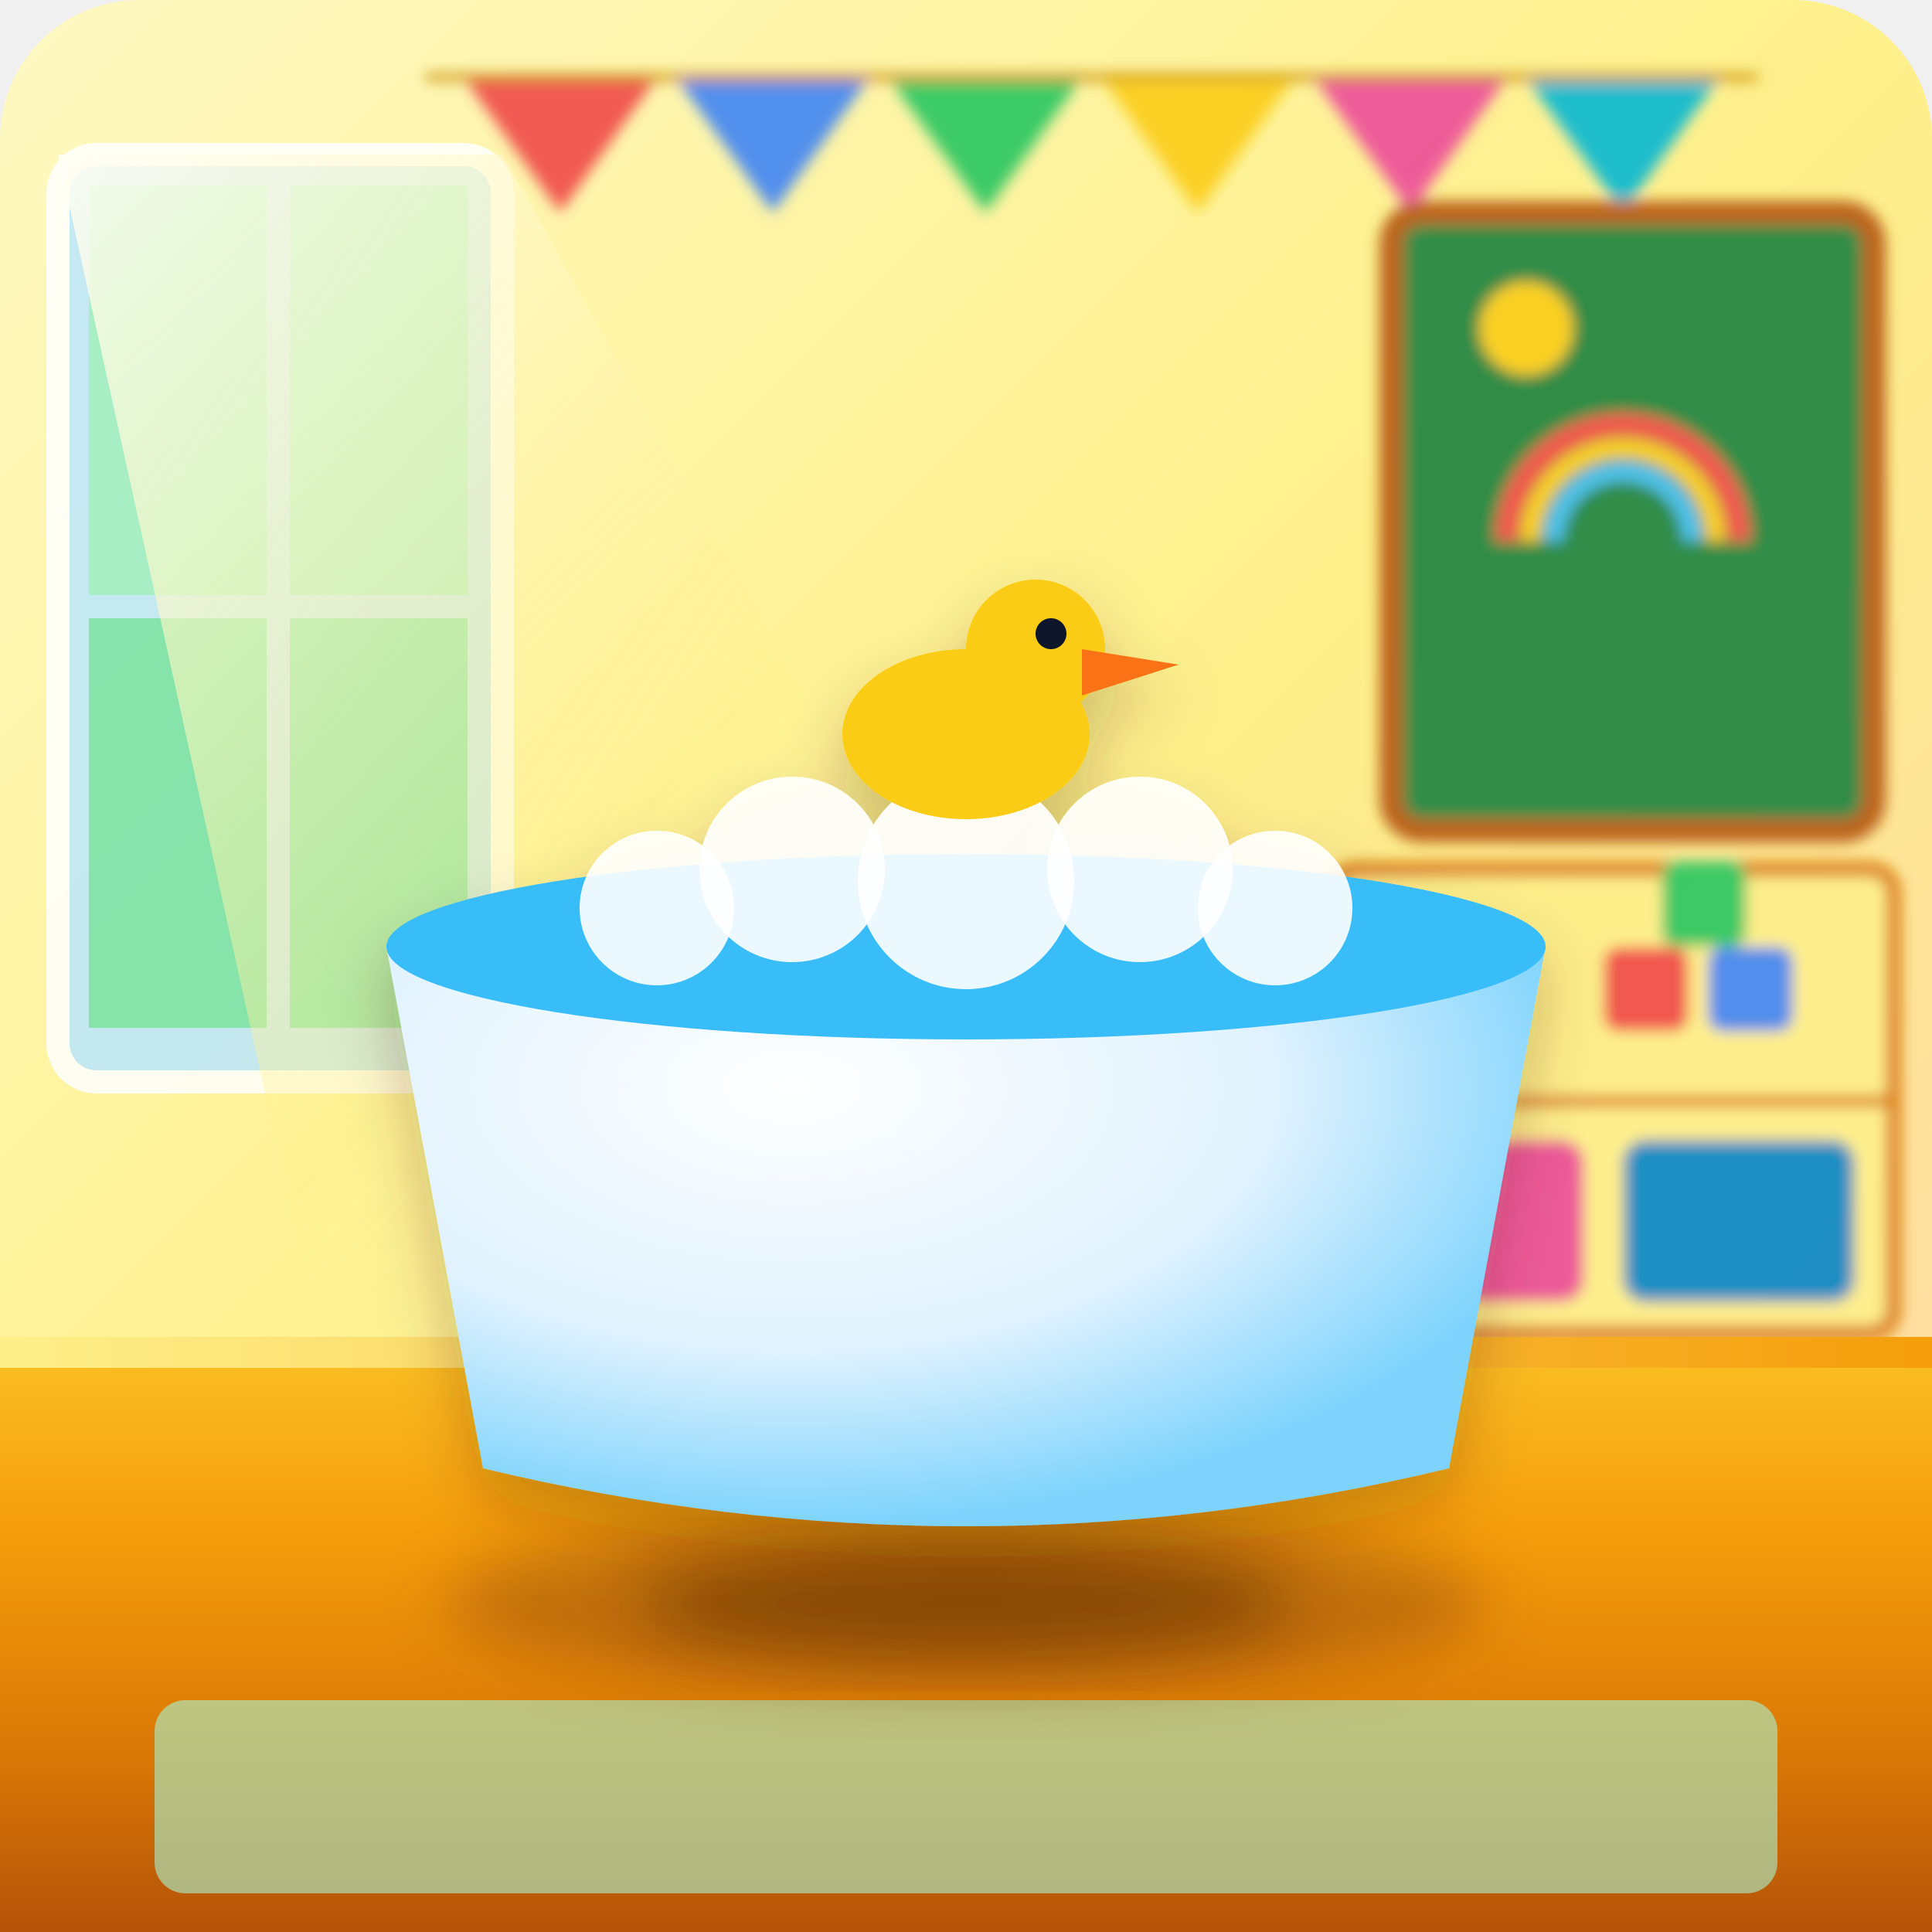
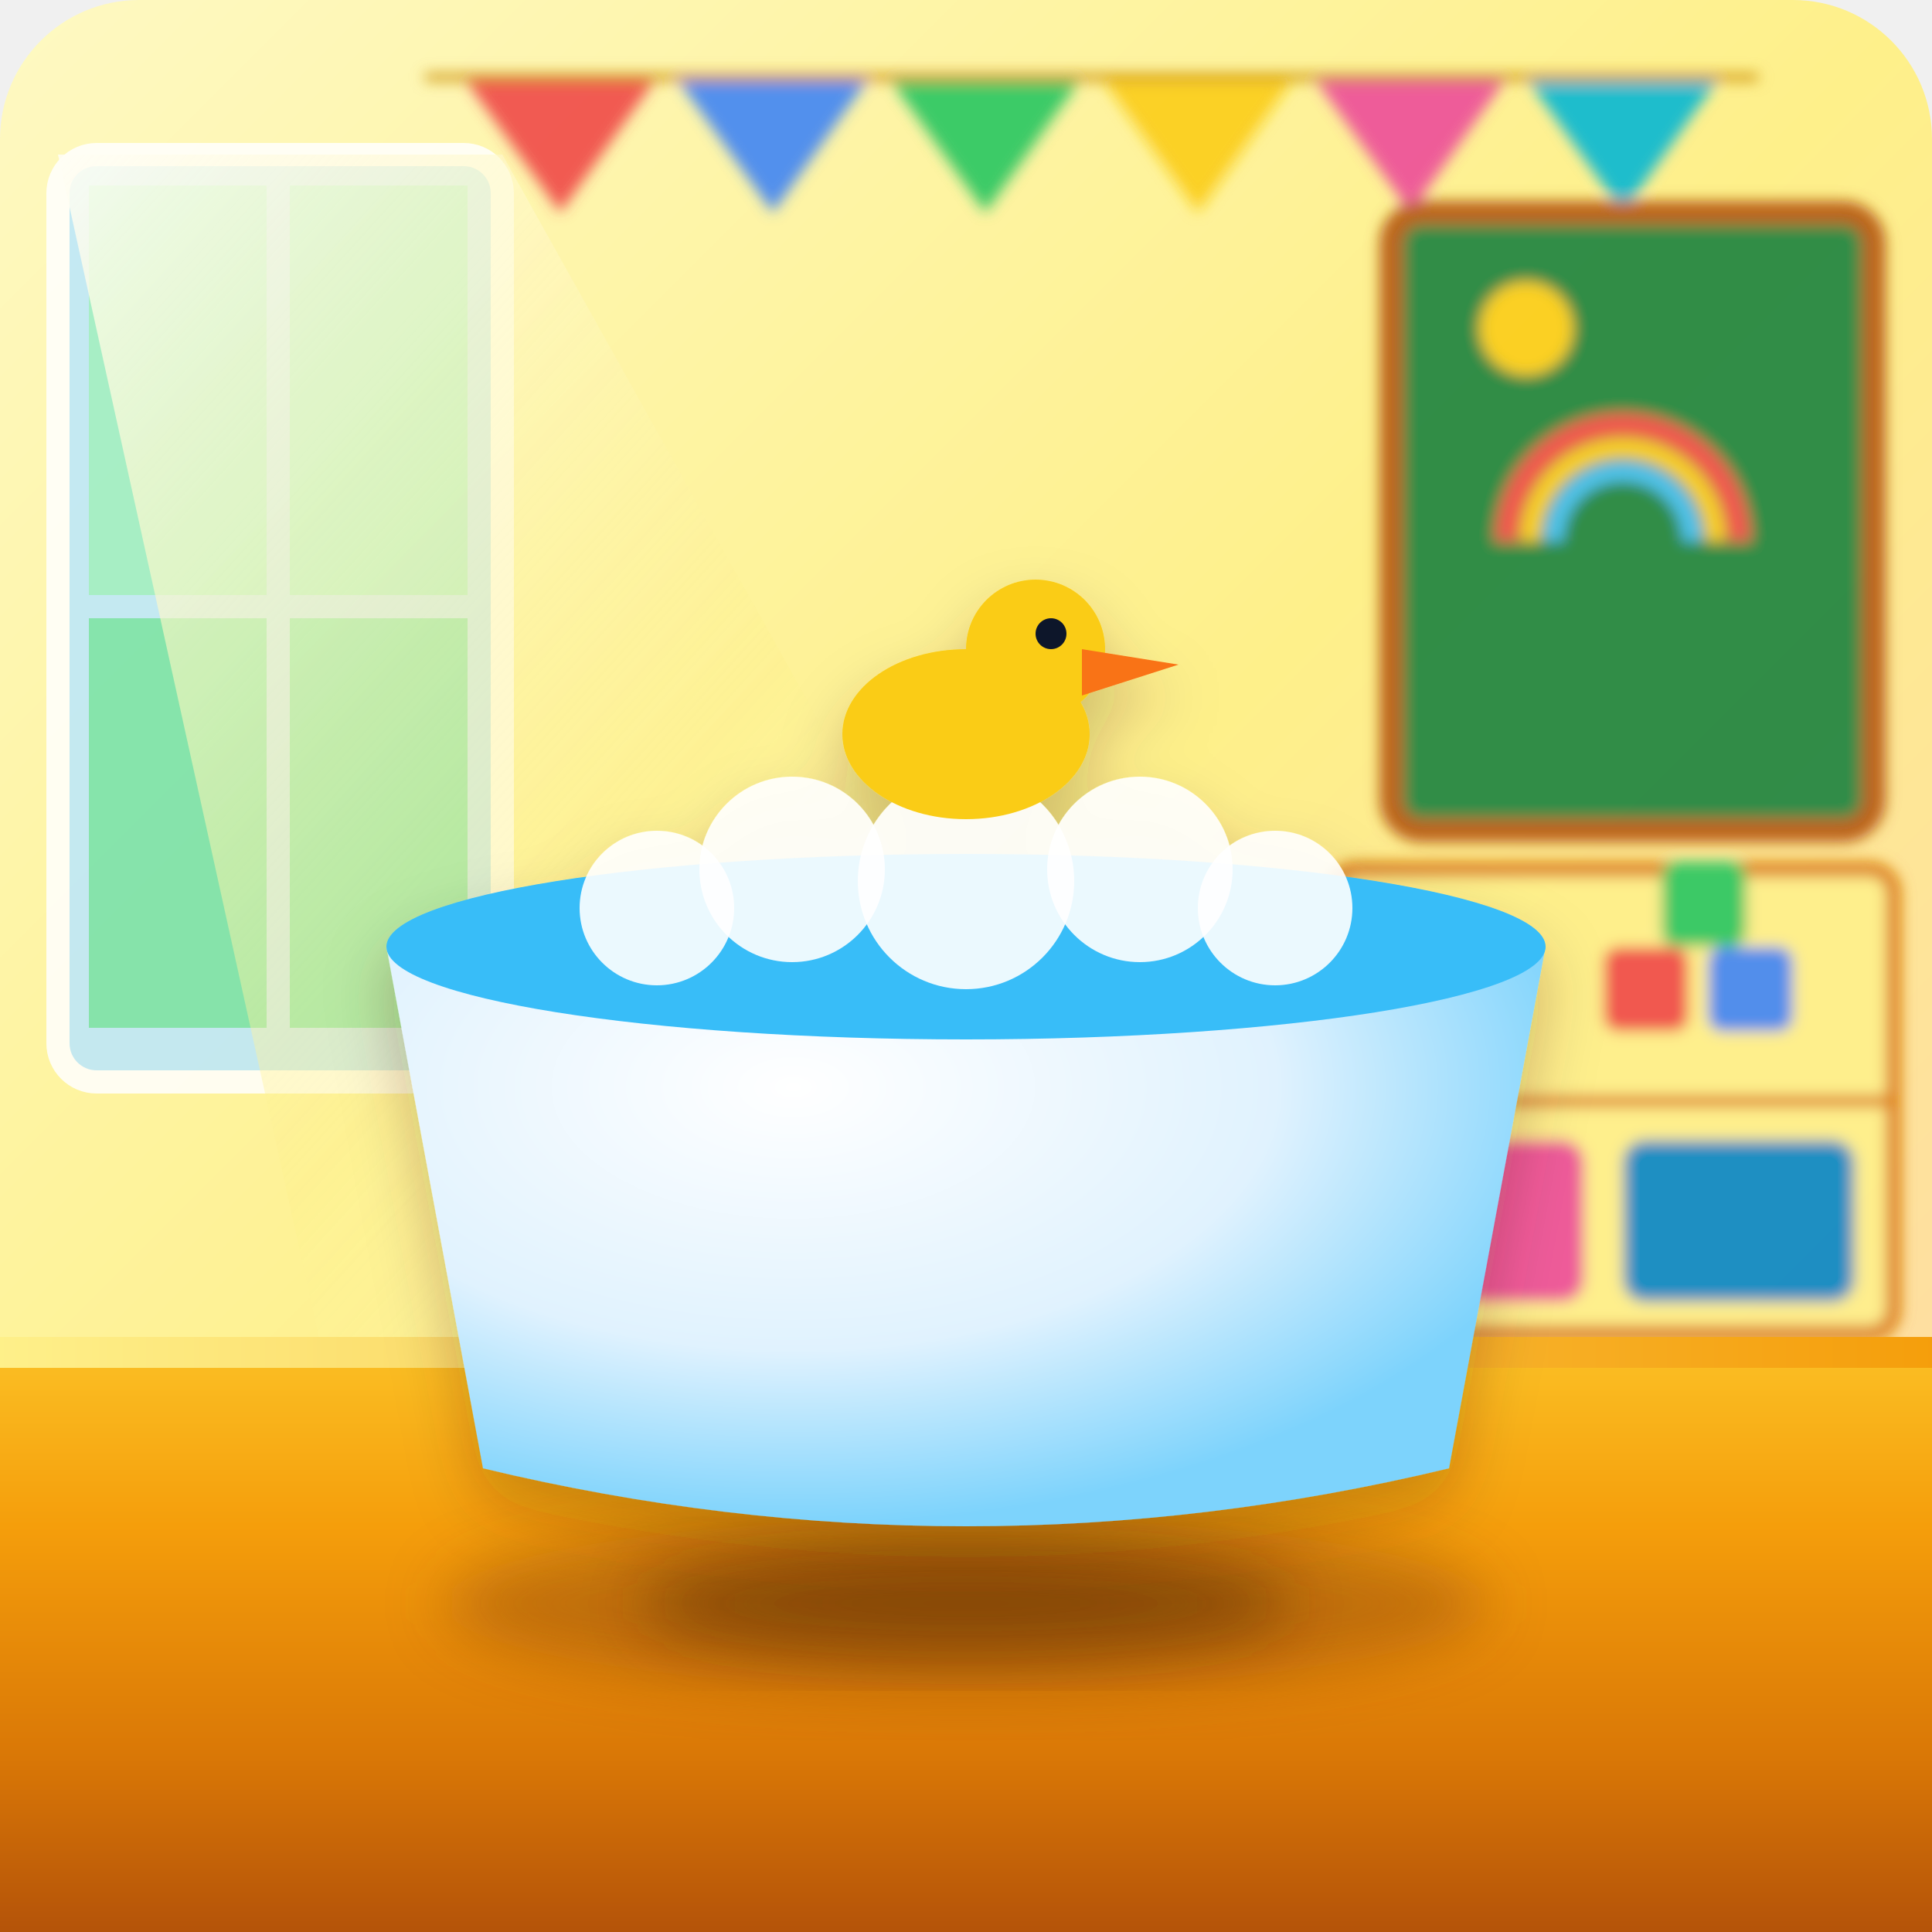
<svg xmlns="http://www.w3.org/2000/svg" viewBox="0 0 500 500" width="100%" height="100%">
  <defs>
    <linearGradient id="roomWall" x1="0%" y1="0%" x2="100%" y2="100%">
      <stop offset="0%" stop-color="#fef9c3" />
      <stop offset="50%" stop-color="#fef08a" />
      <stop offset="100%" stop-color="#fed7aa" />
    </linearGradient>
    <linearGradient id="sunBeam" x1="0%" y1="0%" x2="100%" y2="100%">
      <stop offset="0%" stop-color="#ffffff" stop-opacity="0.85" />
      <stop offset="50%" stop-color="#fef08a" stop-opacity="0.35" />
      <stop offset="100%" stop-color="#ffffff" stop-opacity="0" />
    </linearGradient>
    <linearGradient id="oakTable" x1="0%" y1="0%" x2="0%" y2="100%">
      <stop offset="0%" stop-color="#fbbf24" />
      <stop offset="30%" stop-color="#f59e0b" />
      <stop offset="70%" stop-color="#d97706" />
      <stop offset="100%" stop-color="#b45309" />
    </linearGradient>
    <linearGradient id="tableBevel" x1="0%" y1="0%" x2="100%" y2="0%">
      <stop offset="0%" stop-color="#fef08a" />
      <stop offset="100%" stop-color="#f59e0b" />
    </linearGradient>
    <filter id="bgBlur" x="-10%" y="-10%" width="120%" height="120%">
      <feGaussianBlur stdDeviation="1.8" />
    </filter>
    <filter id="tableShadow" x="-30%" y="-30%" width="160%" height="160%">
      <feGaussianBlur stdDeviation="8" />
    </filter>
    <filter id="charDepth" x="-20%" y="-20%" width="140%" height="140%">
      <feDropShadow dx="0" dy="8" stdDeviation="8" flood-color="#451a03" flood-opacity="0.25" />
    </filter>
    <radialGradient id="pixarEye" cx="30%" cy="30%" r="70%">
      <stop offset="0%" stop-color="#334155" />
      <stop offset="65%" stop-color="#0f172a" />
      <stop offset="100%" stop-color="#020617" />
    </radialGradient>
    <radialGradient id="tubWhite2" cx="35%" cy="30%" r="70%">
      <stop offset="0%" stop-color="#ffffff" />
      <stop offset="60%" stop-color="#e0f2fe" />
      <stop offset="100%" stop-color="#7dd3fc" />
    </radialGradient>
  </defs>
  <rect width="500" height="500" rx="36" fill="url(#roomWall)" />
  <g opacity="0.85">
    <rect x="15" y="40" width="115" height="240" rx="10" fill="#bae6fd" stroke="#ffffff" stroke-width="6" />
    <rect x="23" y="48" width="46" height="106" fill="#86efac" opacity="0.65" />
    <rect x="75" y="48" width="46" height="106" fill="#86efac" opacity="0.65" />
    <rect x="23" y="160" width="46" height="106" fill="#4ade80" opacity="0.65" />
    <rect x="75" y="160" width="46" height="106" fill="#4ade80" opacity="0.65" />
    <polygon points="15,40 130,40 320,380 90,380" fill="url(#sunBeam)" />
  </g>
  <g filter="url(#bgBlur)" opacity="0.88">
    <polygon points="120,20 145,55 170,20" fill="#ef4444" />
    <polygon points="175,20 200,55 225,20" fill="#3b82f6" />
    <polygon points="230,20 255,55 280,20" fill="#22c55e" />
    <polygon points="285,20 310,55 335,20" fill="#facc15" />
    <polygon points="340,20 365,55 390,20" fill="#ec4899" />
    <polygon points="395,20 420,55 445,20" fill="#06b6d4" />
    <line x1="110" y1="20" x2="455" y2="20" stroke="#ca8a04" stroke-width="2" />
    <rect x="360" y="55" width="125" height="160" rx="8" fill="#15803d" stroke="#b45309" stroke-width="6" />
    <path d="M 390 140 A 30 30 0 0 1 450 140" fill="none" stroke="#ef4444" stroke-width="6" />
    <path d="M 396 140 A 24 24 0 0 1 444 140" fill="none" stroke="#facc15" stroke-width="5" />
    <path d="M 402 140 A 18 18 0 0 1 438 140" fill="none" stroke="#38bdf8" stroke-width="5" />
    <circle cx="395" cy="85" r="12" fill="#facc15" />
    <rect x="345" y="225" width="145" height="120" rx="6" fill="#fef08a" stroke="#d97706" stroke-width="4" />
    <line x1="345" y1="285" x2="490" y2="285" stroke="#d97706" stroke-width="3" />
    <circle cx="375" cy="260" r="16" fill="#b45309" />
    <circle cx="375" cy="250" r="12" fill="#d97706" />
    <circle cx="367" cy="242" r="5" fill="#d97706" />
    <circle cx="383" cy="242" r="5" fill="#d97706" />
    <rect x="415" y="245" width="22" height="22" rx="4" fill="#ef4444" />
    <rect x="442" y="245" width="22" height="22" rx="4" fill="#3b82f6" />
    <rect x="430" y="223" width="22" height="22" rx="4" fill="#22c55e" />
    <rect x="355" y="295" width="55" height="42" rx="6" fill="#ec4899" />
    <rect x="420" y="295" width="60" height="42" rx="6" fill="#0284c7" />
  </g>
  <path d="M 0 350 L 500 350 L 500 500 L 0 500 Z" fill="url(#oakTable)" />
  <rect x="0" y="346" width="500" height="8" fill="url(#tableBevel)" />
-   <rect x="40" y="440" width="420" height="50" rx="8" fill="#a7f3d0" opacity="0.6" />
  <ellipse cx="250" cy="415" rx="135" ry="22" fill="#78350f" opacity="0.38" filter="url(#tableShadow)" />
  <ellipse cx="250" cy="415" rx="85" ry="14" fill="#451a03" opacity="0.45" filter="url(#tableShadow)" />
  <g filter="url(#charDepth)">
    <path d="M 100 245 Q 250 220 400 245 L 375 380 Q 250 410 125 380 Z" fill="url(#tubWhite2)" />
    <ellipse cx="250" cy="245" rx="150" ry="24" fill="#38bdf8" />
    <circle cx="170" cy="235" r="20" fill="#ffffff" opacity="0.9" />
    <circle cx="205" cy="225" r="24" fill="#ffffff" opacity="0.9" />
    <circle cx="250" cy="228" r="28" fill="#ffffff" opacity="0.9" />
    <circle cx="295" cy="225" r="24" fill="#ffffff" opacity="0.9" />
    <circle cx="330" cy="235" r="20" fill="#ffffff" opacity="0.9" />
    <ellipse cx="250" cy="190" rx="32" ry="22" fill="#facc15" />
    <circle cx="268" cy="168" r="18" fill="#facc15" />
    <polygon points="280,168 305,172 280,180" fill="#f97316" />
    <circle cx="272" cy="164" r="4" fill="#0f172a" />
  </g>
</svg>
